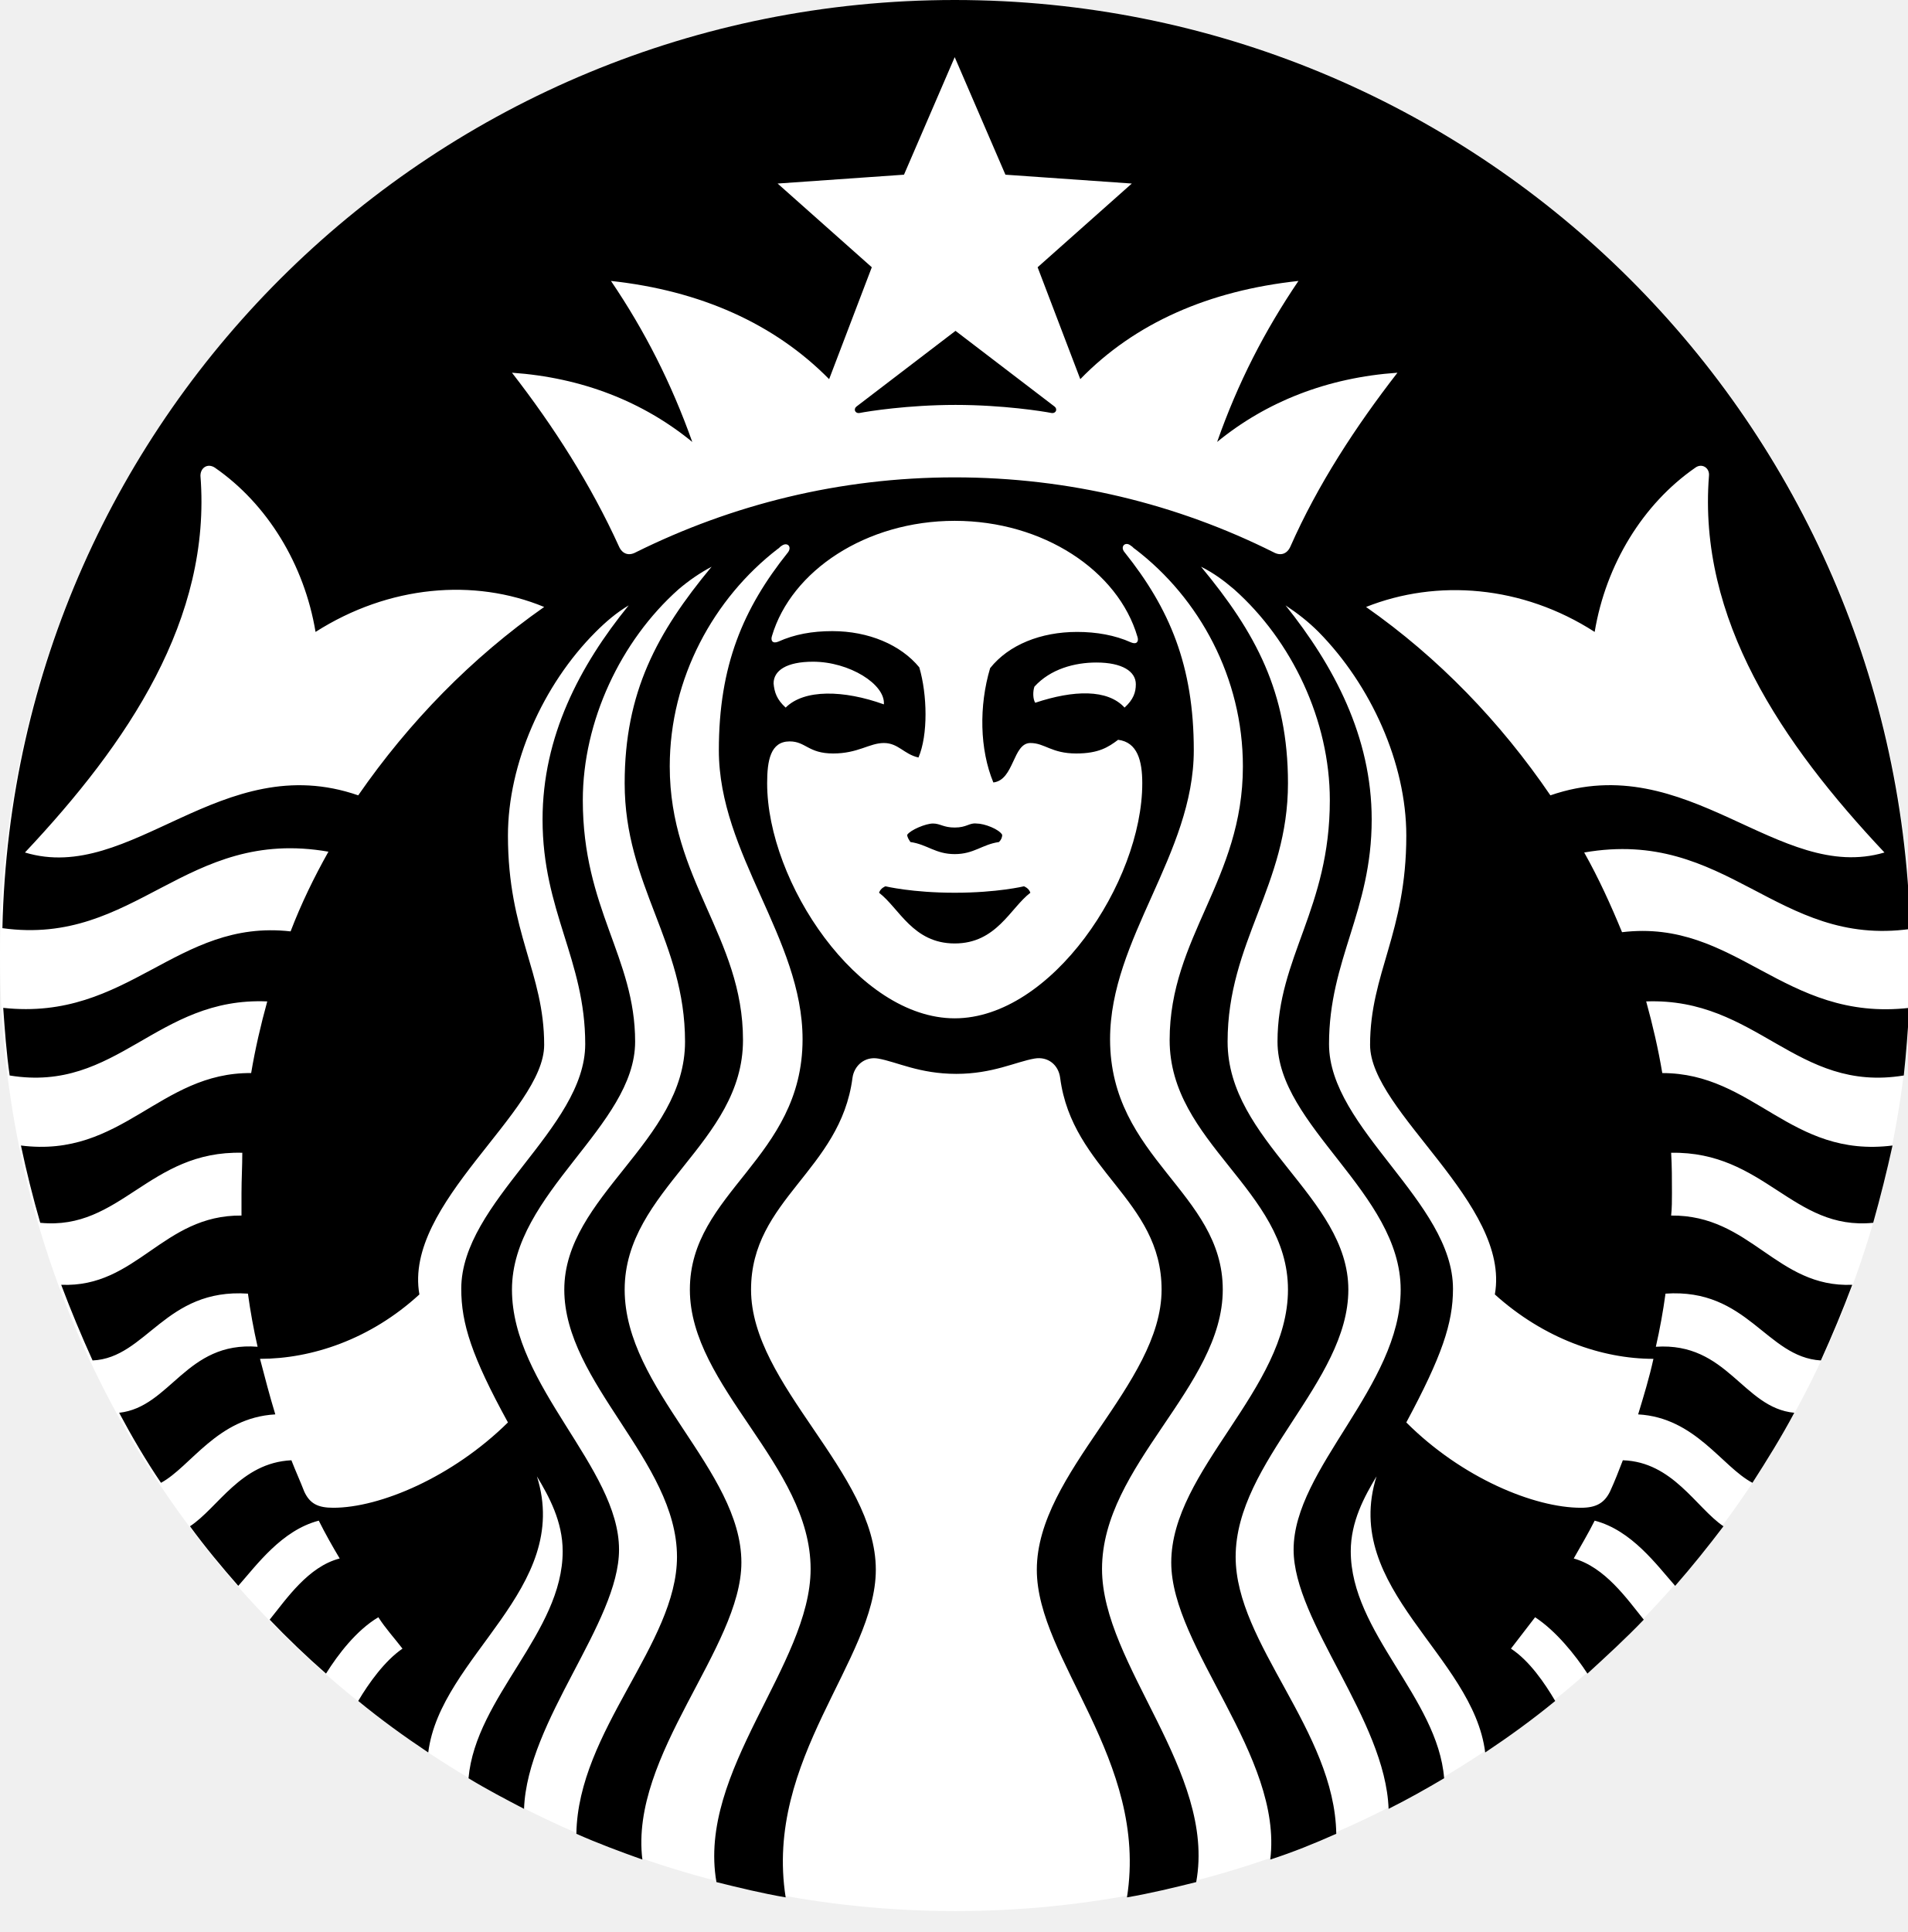
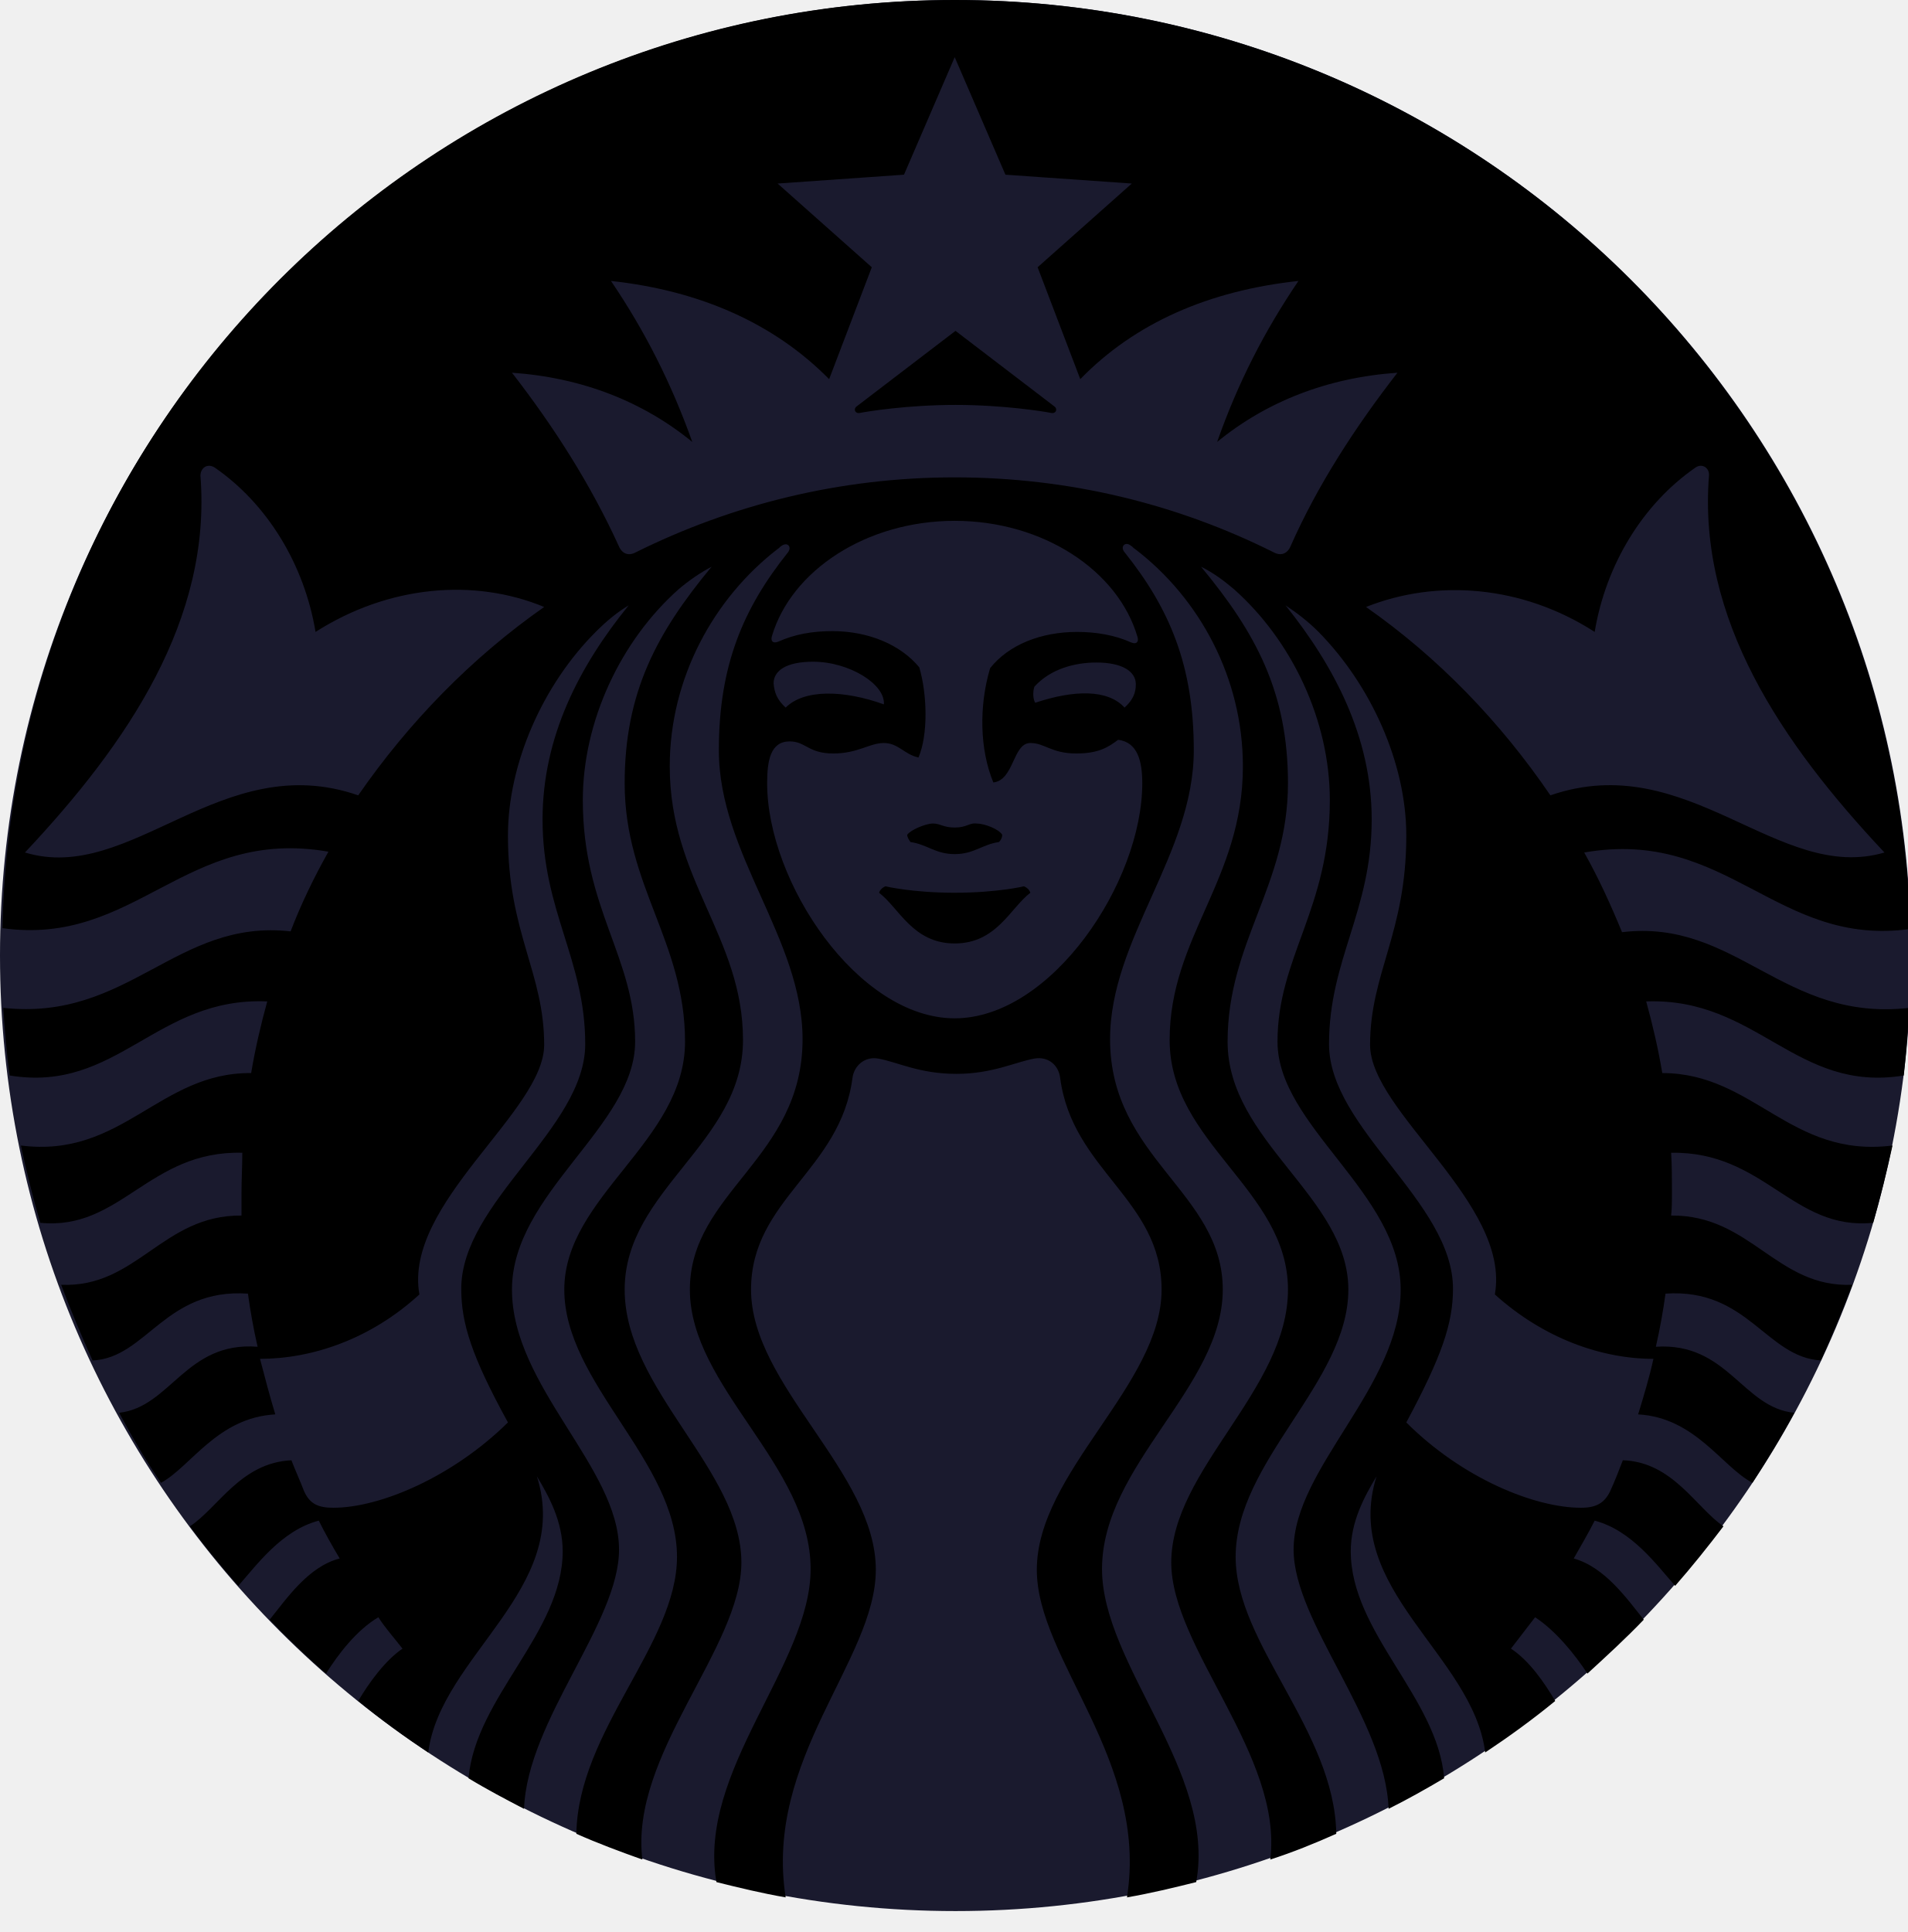
- <svg xmlns="http://www.w3.org/2000/svg" viewBox="0 0 237 240" fill="#ffffff">
+ <svg xmlns="http://www.w3.org/2000/svg" viewBox="0 0 237 240" fill="#1a1a2e">
  <path d="M237.4,118.7c0,65.6-53.2,118.7-118.7,118.7C53.1,237.4,0,184.2,0,118.7C0,53.1,53.2,0,118.7,0S237.4,53.1,237.4,118.7" />
  <path fill="#000000" d="M130.6,51.3c-1-0.2-6-1-11.9-1s-10.9,0.8-11.9,1c-0.6,0.1-0.8-0.5-0.4-0.8s12.3-9.4,12.3-9.4s11.9,9.1,12.3,9.4C131.4,50.8,131.2,51.4,130.6,51.3 M110,110.1c0,0-0.6,0.2-0.8,0.8c2.5,1.9,4.2,6.3,9.4,6.3s6.9-4.4,9.4-6.3c-0.2-0.6-0.8-0.8-0.8-0.8s-3.3,0.8-8.6,0.8S110,110.1,110,110.1 M118.6,102.8c-1.4,0-1.8-0.5-2.7-0.5s-2.8,0.8-3.2,1.4c0,0.3,0.2,0.6,0.4,0.9c2.1,0.3,3.1,1.5,5.5,1.5s3.4-1.2,5.5-1.5c0.3-0.3,0.4-0.6,0.4-0.9c-0.4-0.7-2.2-1.4-3.2-1.4C120.4,102.2,120.1,102.8,118.6,102.8 M237.2,125.2c-0.2,2.8-0.4,5.7-0.7,8.4c-13.4,2.2-18.2-9.7-32-9.2c0.8,2.9,1.5,5.9,2,8.9c11.4,0,15.9,10.6,28.6,9c-0.7,3.2-1.5,6.4-2.4,9.6c-10,1-13.5-8.9-25.1-8.7c0.1,1.7,0.1,3.3,0.1,5c0,0.9,0,1.9-0.1,2.8c9.9-0.1,13.1,9,22.5,8.6c-1.2,3.2-2.5,6.3-3.9,9.4c-6.8-0.4-9.1-9-19.3-8.3c-0.3,2.2-0.7,4.4-1.2,6.6c8.9-0.6,10.8,7.6,17.2,8.2c-1.6,3-3.4,5.9-5.2,8.7c-3.8-2-7.1-8.1-14.2-8.5c0.7-2.3,1.4-4.6,1.9-6.9c-6.4,0-13.6-2.5-19.7-8c2-11.3-15.5-22.7-15.5-31c0-8.9,4.5-13.9,4.5-26c0-9-4.4-18.7-10.9-25.3c-1.3-1.3-2.6-2.3-4.1-3.3c6,7.5,10.7,16.3,10.7,26.6c0,11.4-5.3,17.4-5.3,27.9s15.4,19.6,15.4,30.4c0,4.3-1.4,8.4-5.8,16.6c6.9,6.9,15.9,10.6,21.7,10.6c1.9,0,2.9-0.6,3.6-2c0.6-1.3,1.1-2.6,1.6-3.9c6.2,0.2,9.1,5.9,12.5,8.2c-1.9,2.5-3.9,5-6,7.4c-2.3-2.6-5.4-6.9-10-8.1c-0.8,1.6-1.7,3.1-2.6,4.7c3.9,1.1,6.6,5,8.7,7.6c-2.2,2.3-4.6,4.5-7,6.7c-1.5-2.3-3.9-5.3-6.5-7c-1,1.3-2,2.6-3,3.9c2.3,1.5,4.2,4.3,5.5,6.5c-2.8,2.3-5.7,4.4-8.7,6.4c-1.5-12.1-17.9-20.3-13.5-34.3c-1.5,2.5-3.2,5.6-3.2,9.3c0,10.1,10.8,18.2,11.6,28.2c-2.2,1.3-4.5,2.6-6.9,3.8c-0.4-11.1-11.8-23.2-11.8-32.2c0-10.1,13.3-20.3,13.3-32.3s-15.3-20.3-15.3-30.8s6.5-16.5,6.5-30c0-9.9-4.7-19.8-11.9-26.2c-1.3-1.1-2.5-2-4.1-2.8C156,78.6,160,86,160,97.3c0,12.7-7.5,19.7-7.5,32.1s15,19.3,15,30.8s-14,21.3-14,33.2c0,10.8,12.3,21.6,12.5,34.4c-2.7,1.2-5.4,2.3-8.2,3.2c1.6-12.9-12.3-26.3-12.3-36.9c0-11.5,14.5-21.5,14.5-33.9s-14.7-18.2-14.7-31s9.1-19.9,9.1-34c0-11-5.4-20.9-13.4-27c-0.2-0.1-0.3-0.3-0.5-0.4c-0.7-0.6-1.4,0.1-0.8,0.8c5.6,7,8.6,14.1,8.6,24.6c0,12.9-10.4,23.4-10.4,35.9c0,14.8,14,19,14,31.1s-15,21.8-15,34.7c0,11.9,14.2,25.2,11.7,38.9c-2.8,0.7-5.7,1.4-8.6,1.9c2.7-17.1-11.2-29.5-11.2-40.7c0-12.1,15.5-23,15.5-34.8c0-11.2-11.1-14.8-12.6-26.3c-0.2-1.6-1.5-2.7-3.2-2.4c-2.3,0.4-5.2,1.9-9.7,1.9c-4.6,0-7.4-1.5-9.7-1.9c-1.7-0.3-3,0.9-3.2,2.4c-1.5,11.5-12.6,15.1-12.6,26.3c0,11.9,15.5,22.7,15.5,34.8c0,11.2-13.9,23.5-11.2,40.7c-2.9-0.5-5.8-1.2-8.6-1.9c-2.4-13.8,11.7-27,11.7-38.9c0-12.9-15-22.6-15-34.7c0-12.1,14-16.3,14-31.1c0-12.5-10.4-23-10.4-35.9c0-10.5,3-17.6,8.6-24.6c0.5-0.7-0.1-1.3-0.8-0.8c-0.2,0.1-0.3,0.3-0.5,0.4c-7.9,6.1-13.4,16-13.4,27c0,14.1,9.1,21.2,9.1,34c0,12.8-14.7,18.6-14.7,31s14.5,22.4,14.5,33.9c0,10.6-13.9,23.9-12.3,36.9c-2.8-1-5.5-2-8.2-3.2c0.2-12.8,12.5-23.6,12.5-34.4c0-11.9-14-21.6-14-33.2c0-11.6,15-18.4,15-30.8s-7.5-19.4-7.5-32.1c0-11.3,4-18.7,10.8-26.9c-1.5,0.8-2.8,1.7-4.1,2.8c-7.2,6.4-11.9,16.4-11.9,26.2c0,13.5,6.5,19.5,6.5,30s-15.3,18.8-15.3,30.8s13.3,22.1,13.3,32.3c0,9.1-11.4,21.2-11.8,32.2c-2.3-1.2-4.6-2.4-6.9-3.8c0.9-10.1,11.7-18.1,11.7-28.2c0-3.7-1.7-6.8-3.2-9.3c4.4,14-12,22.3-13.5,34.3c-3-2-5.9-4.1-8.7-6.4c1.3-2.2,3.3-5,5.5-6.5c-1-1.3-2.1-2.5-3-3.9c-2.7,1.6-5,4.6-6.5,7c-2.4-2.1-4.8-4.4-7-6.7c2.1-2.6,4.8-6.6,8.7-7.6c-0.9-1.5-1.8-3.1-2.6-4.7c-4.6,1.2-7.7,5.5-10,8.1c-2.1-2.4-4.1-4.8-6-7.4c3.5-2.3,6.3-7.9,12.6-8.2c0.5,1.3,1.1,2.6,1.6,3.9c0.7,1.5,1.7,2,3.6,2c5.8,0,14.8-3.8,21.7-10.6c-4.5-8.2-5.8-12.3-5.8-16.6c0-10.8,15.4-19.9,15.4-30.4s-5.3-16.5-5.3-27.9c0-10.3,4.6-19.1,10.7-26.6c-1.5,0.9-2.8,2-4.1,3.3c-6.6,6.6-10.9,16.4-10.9,25.3c0,12.1,4.5,17,4.5,26c0,8.3-17.5,19.7-15.5,31c-6.1,5.6-13.4,8-19.8,8c0.6,2.3,1.2,4.6,1.9,6.9c-7.2,0.4-10.5,6.5-14.2,8.5c-1.9-2.8-3.6-5.7-5.2-8.7c6.4-0.7,8.3-8.9,17.2-8.2c-0.5-2.2-0.9-4.4-1.2-6.6c-10.3-0.7-12.6,8-19.3,8.3c-1.4-3.1-2.7-6.2-3.9-9.4C17,160,20.2,150.9,30,151c0-0.9,0-1.8,0-2.8c0-1.7,0.1-3.3,0.1-5c-11.6-0.3-15.1,9.7-25.1,8.7c-0.9-3.1-1.7-6.3-2.4-9.6c12.6,1.6,17.2-9.1,28.6-9c0.5-3,1.2-6,2-8.9c-13.8-0.6-18.6,11.4-32,9.2c-0.4-2.8-0.6-5.6-0.8-8.4c15.6,1.7,21.5-11.1,35.7-9.5c1.3-3.4,2.9-6.7,4.7-9.9c-17.8-3.1-23.9,11.8-40.5,9.5C1.7,51.3,54.2,0,118.6,0c64.5,0,116.9,51.3,118.7,115.4c-16.6,2.3-22.7-12.6-40.5-9.5c1.8,3.2,3.3,6.5,4.7,9.9C215.7,114.1,221.5,127,237.2,125.2 M67.6,75.4c-8.7-3.6-19.3-2.7-28.4,3.1c-1.4-8.4-6-15.9-12.5-20.4c-0.9-0.6-1.8,0-1.8,1c1.4,17.8-9,33.2-21.8,46.8c13.2,4,24.4-13,41.4-7.1C50.8,89.7,58.6,81.7,67.6,75.4 M118.6,64.7c-11,0-20.3,6.2-22.7,14.3c-0.2,0.6,0.1,1,0.8,0.7c2-0.9,4.2-1.3,6.7-1.3c4.5,0,8.5,1.7,10.8,4.5c1,3.4,1.1,8.4-0.1,11.2c-1.8-0.4-2.5-1.8-4.3-1.8s-3.2,1.3-6.3,1.3s-3.4-1.5-5.4-1.5c-2.4,0-2.8,2.4-2.8,5.2c0,12.3,11.3,29.2,23.3,29.2s23.3-16.9,23.3-29.2c0-2.8-0.6-5.1-3-5.4c-1.2,0.9-2.4,1.7-5.2,1.7c-3.1,0-3.9-1.3-5.7-1.3c-2.2,0-2,4.6-4.6,4.9c-1.7-4.1-1.8-9.5-0.4-14.2c2.3-2.9,6.3-4.5,10.8-4.5c2.4,0,4.7,0.4,6.7,1.3c0.7,0.3,1-0.1,0.8-0.7C138.9,70.9,129.6,64.7,118.6,64.7 M136.2,82.3c-2.7,0-5.7,0.8-7.7,3c-0.2,0.6-0.2,1.5,0.1,2c4.8-1.6,9-1.7,11.1,0.6c1.1-1,1.4-1.9,1.4-2.9C141.1,83.4,139.4,82.3,136.2,82.3 M97.6,87.9c2.3-2.3,7.2-2.2,12.2-0.4c0.2-2.5-4.3-5.3-8.8-5.3c-3.3,0-4.9,1.1-4.9,2.7C96.2,86,96.5,86.9,97.6,87.9 M173.6,46.3c-8.7,0.6-16.3,3.6-22.4,8.6c2.6-7.4,5.9-13.8,10.1-20c-11.1,1.2-20.3,5.2-27.1,12.2l-5.3-13.9l11.7-10.4l-15.7-1.1l-6.3-14.6l-6.3,14.6l-15.7,1.1l11.7,10.4L103,47.1c-6.8-6.9-16-11-27.1-12.2c4.2,6.2,7.5,12.7,10.1,20c-6.1-5-13.7-8-22.4-8.6c5.2,6.7,9.8,13.9,13.3,21.6c0.4,0.9,1.2,1.2,2.1,0.7c11.9-5.9,25.3-9.3,39.6-9.3c14.2,0,27.6,3.3,39.6,9.3c0.9,0.5,1.7,0.2,2.1-0.7C163.7,60.2,168.4,53,173.6,46.3 M192.6,98.8c17.1-5.9,28.3,11,41.5,7.1c-12.8-13.6-23.2-29-21.8-46.8c0.1-1-0.9-1.6-1.7-1c-6.5,4.5-11.1,12-12.5,20.4c-9-5.8-19.6-6.6-28.4-3.1C178.7,81.7,186.4,89.7,192.6,98.8" />
</svg>
